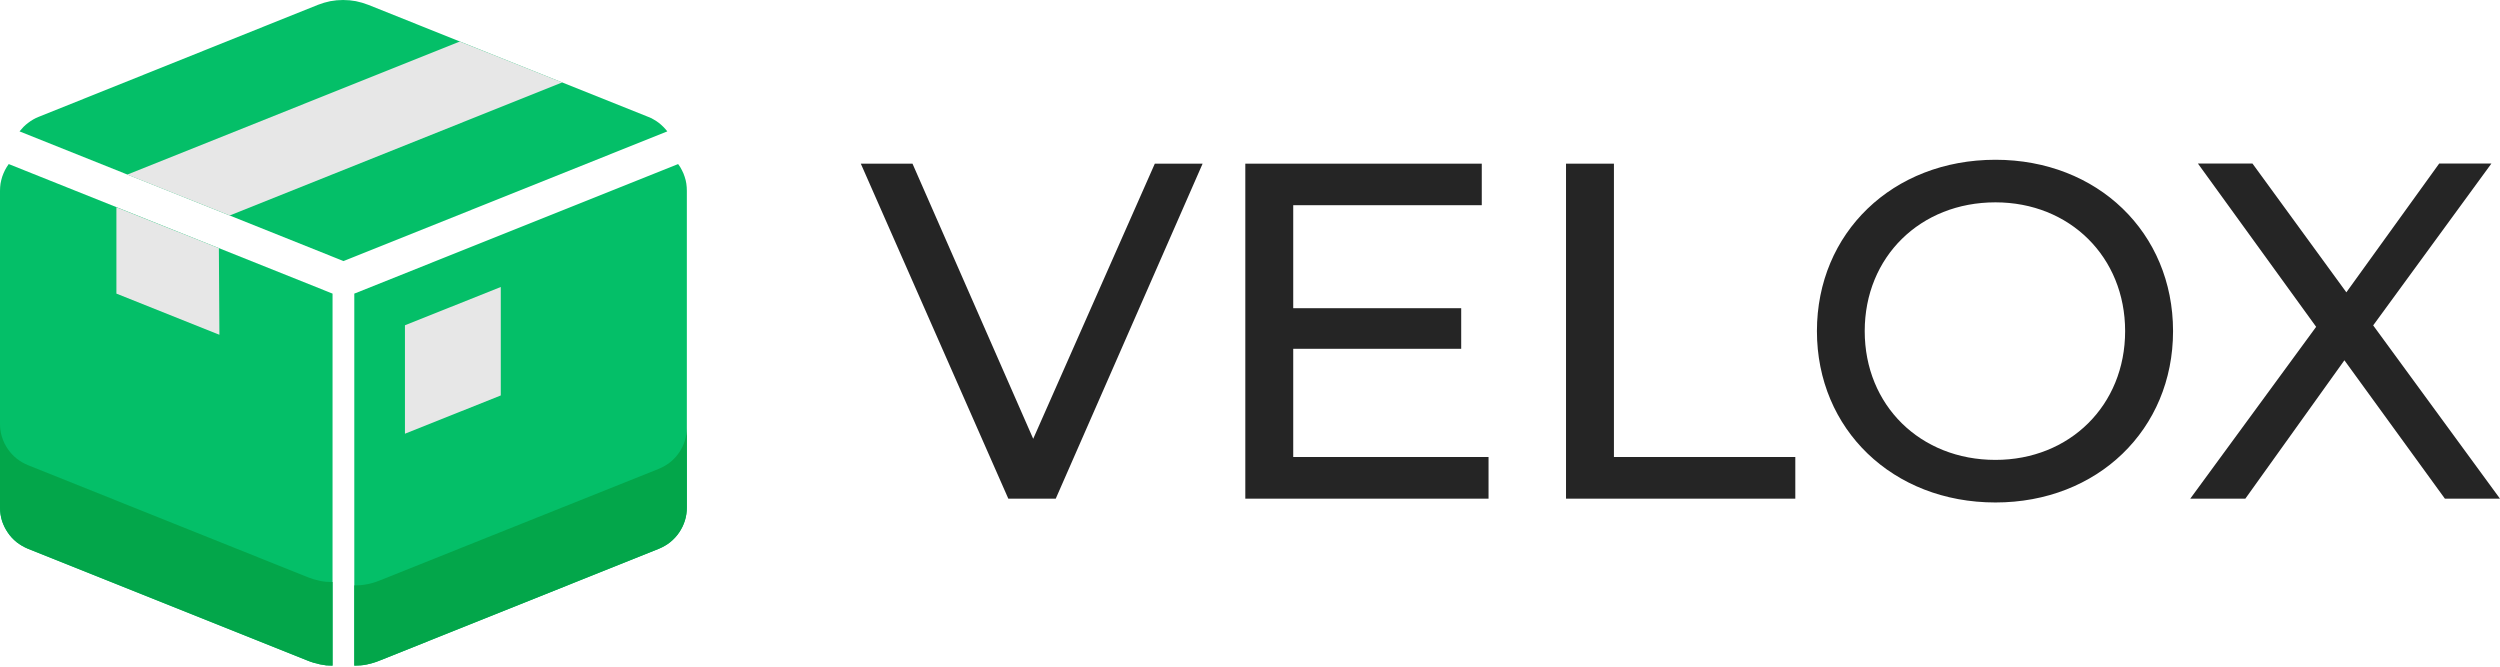
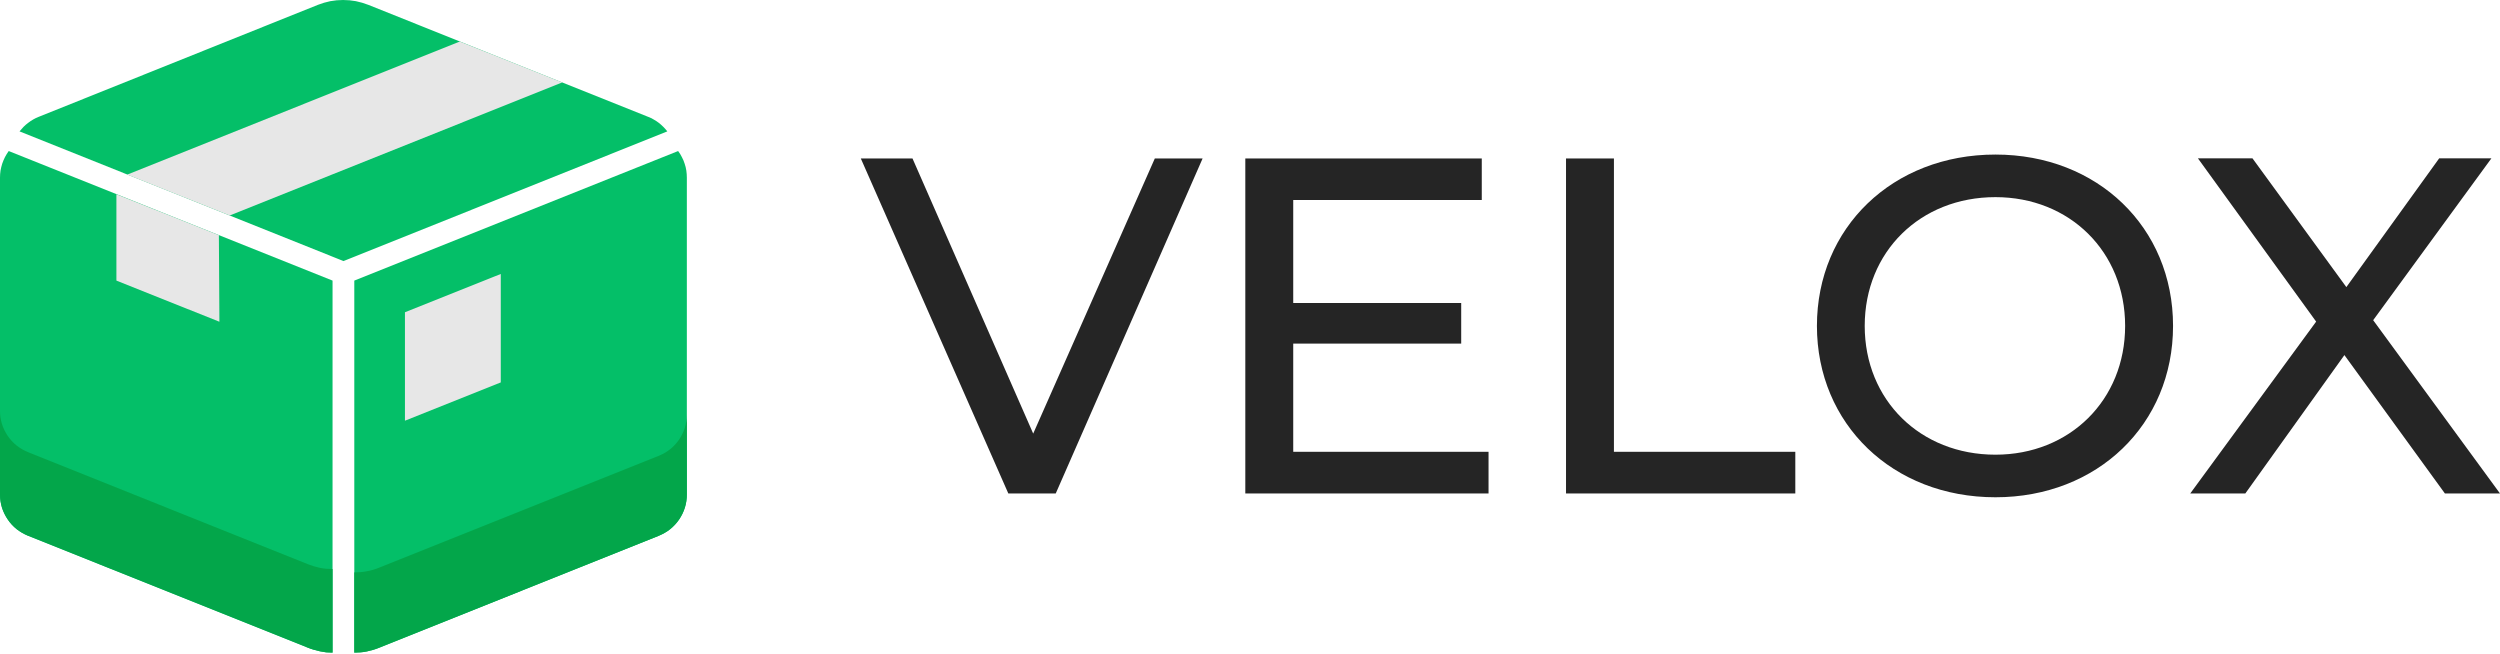
- <svg xmlns="http://www.w3.org/2000/svg" version="1.2" viewBox="0 0 1920 512" width="1920" height="512">
+ <svg xmlns="http://www.w3.org/2000/svg" version="1.2" viewBox="0 0 1920 502" width="1920" height="502">
  <style>.a{fill:#04bf68}.b{fill:#03a64a}.c{fill:#e7e7e7}.d{fill:#252525}</style>
-   <path class="a" d="m12.8 416.4c-2.6-2.1-4.9-4.5-6.7-7.3-1.9-2.7-3.4-5.7-4.5-8.9-1-3.2-1.5-6.5-1.6-9.8v-243.9q0-2.8 0.4-5.5 0.5-2.7 1.3-5.3 0.9-2.6 2.1-5 1.3-2.5 2.9-4.7l248.7 99.5v285.7q-2.4 0-4.9-0.2-2.4-0.3-4.8-0.8-2.4-0.5-4.7-1.2-2.4-0.7-4.6-1.6l-215-86c-3.1-1.3-5.9-2.9-8.6-5z" />
-   <path class="a" d="m291.1 507.5q-2.2 0.9-4.6 1.6-2.3 0.7-4.7 1.2-2.4 0.5-4.8 0.7-2.4 0.2-4.9 0.2v-285.7l248.7-99.5q1.7 2.2 2.9 4.7 1.3 2.4 2.1 5 0.9 2.6 1.3 5.3 0.4 2.7 0.4 5.5v243.3c0 3.4-0.5 6.7-1.5 10-1 3.2-2.5 6.3-4.4 9.1-1.9 2.8-4.2 5.3-6.8 7.4-2.6 2.1-5.6 3.8-8.7 5.1z" />
-   <path class="b" d="m236.4 443.3q2.3 0.9 4.6 1.6 2.3 0.7 4.7 1.2 2.4 0.5 4.8 0.7 2.5 0.2 4.9 0.2v64.2q-2.4 0-4.9-0.2-2.4-0.3-4.8-0.8-2.4-0.5-4.7-1.2-2.4-0.7-4.6-1.6l-215-86c-3.1-1.3-6-3-8.7-5.1-2.6-2.1-4.9-4.6-6.8-7.4-1.9-2.8-3.4-5.9-4.4-9.1-1-3.3-1.5-6.6-1.5-10v-64.2c0 3.4 0.5 6.7 1.5 10 1 3.2 2.5 6.3 4.4 9.1 1.9 2.8 4.2 5.3 6.8 7.4 2.6 2.1 5.6 3.8 8.7 5.1z" />
-   <path class="b" d="m514.8 354.9c2.6-2.1 4.9-4.6 6.8-7.4 1.9-2.8 3.4-5.9 4.4-9.1 1-3.3 1.5-6.6 1.5-10v61.4c0 3.4-0.5 6.7-1.5 10-1 3.2-2.5 6.3-4.4 9.1-1.9 2.8-4.2 5.3-6.8 7.4-2.6 2.1-5.6 3.8-8.7 5.1l-215 86.1q-2.2 0.9-4.6 1.6-2.3 0.7-4.7 1.2-2.4 0.5-4.8 0.7-2.4 0.2-4.9 0.2v-61.6q2.5 0 4.9-0.2 2.4-0.2 4.8-0.7 2.4-0.4 4.7-1.1 2.4-0.7 4.6-1.6l215-86c3.1-1.3 6.1-3 8.7-5.1z" />
+   <path class="a" d="m12.8 406.4c-2.6-2.1-4.9-4.5-6.7-7.3-1.9-2.7-3.4-5.7-4.5-8.9-1-3.2-1.5-6.5-1.6-9.8v-243.9q0-2.8 0.4-5.5 0.5-2.7 1.3-5.3 0.9-2.6 2.1-5 1.3-2.5 2.9-4.7l248.7 99.5v285.7q-2.4 0-4.9-0.2-2.4-0.3-4.8-0.8-2.4-0.5-4.7-1.2-2.4-0.7-4.6-1.6l-215-86c-3.1-1.3-5.9-2.9-8.6-5z" />
+   <path class="a" d="m291.1 497.5q-2.2 0.9-4.6 1.6-2.3 0.7-4.7 1.2-2.4 0.5-4.8 0.7-2.4 0.2-4.9 0.2v-285.7l248.7-99.5q1.7 2.2 2.9 4.7 1.3 2.4 2.1 5 0.9 2.6 1.3 5.3 0.4 2.7 0.4 5.5v243.3c0 3.4-0.5 6.7-1.5 10-1 3.2-2.5 6.3-4.4 9.1-1.9 2.8-4.2 5.3-6.8 7.4-2.6 2.1-5.6 3.8-8.7 5.1z" />
+   <path class="b" d="m236.4 433.3q2.3 0.9 4.6 1.6 2.3 0.7 4.7 1.2 2.4 0.5 4.8 0.7 2.5 0.2 4.9 0.2v64.2q-2.4 0-4.9-0.2-2.4-0.3-4.8-0.8-2.4-0.5-4.7-1.2-2.4-0.7-4.6-1.6l-215-86c-3.1-1.3-6-3-8.7-5.1-2.6-2.1-4.9-4.6-6.8-7.4-1.9-2.8-3.4-5.9-4.4-9.1-1-3.3-1.5-6.6-1.5-10v-64.2c0 3.4 0.5 6.7 1.5 10 1 3.2 2.5 6.3 4.4 9.1 1.9 2.8 4.2 5.3 6.8 7.4 2.6 2.1 5.6 3.8 8.7 5.1z" />
+   <path class="b" d="m514.8 344.9c2.6-2.1 4.9-4.6 6.8-7.4 1.9-2.8 3.4-5.9 4.4-9.1 1-3.3 1.5-6.6 1.5-10v61.4c0 3.4-0.5 6.7-1.5 10-1 3.2-2.5 6.3-4.4 9.1-1.9 2.8-4.2 5.3-6.8 7.4-2.6 2.1-5.6 3.8-8.7 5.1l-215 86.1q-2.2 0.9-4.6 1.6-2.3 0.7-4.7 1.2-2.4 0.5-4.8 0.7-2.4 0.2-4.9 0.2v-61.6q2.5 0 4.9-0.2 2.4-0.2 4.8-0.7 2.4-0.4 4.7-1.1 2.4-0.7 4.6-1.6l215-86c3.1-1.3 6.1-3 8.7-5.1z" />
  <path class="a" d="m501.9 91.7q2.1 1.2 4 2.6 1.8 1.4 3.5 3.1 1.7 1.7 3.1 3.5l-248.7 99.6-248.8-99.6q1.5-1.8 3.1-3.5 1.7-1.7 3.6-3.1 1.8-1.4 3.9-2.6 2-1.2 4.2-2l214.4-86q4.6-1.8 9.5-2.8 4.8-0.9 9.8-0.9 5 0 9.8 0.9 4.9 1 9.5 2.8l214.9 86q2.2 0.8 4.2 2z" />
-   <path class="c" d="m384.6 303.7l-73.6 29.4v-83.3l73.6-29.4v83.3z" />
+   <path class="c" d="m384.6 293.7l-73.6 29.4v-83.3l73.6-29.4v83.3z" />
  <path class="c" d="m176.4 165.5l-78.7-31.4 255.4-102.2 78.7 31.4-255.4 102.2z" />
-   <path class="c" d="m89.4 159.2l78.7 31.4 0.4 66.5-79.1-31.6v-66.3z" />
-   <path class="d" d="m886.9 125.7l-93.4 211.3-92.7-211.3h-39.7l113.3 257.3h36.4l112.8-257.3zm106.3 225.3v-83.1h129v-31.2h-129v-79.1h144.8v-31.9h-181.6v257.3h186.8v-32zm209.5 32h176.1v-32h-139.3v-225.3h-36.8zm329.8 2.9c78.3 0 136.4-55.9 136.4-131.6 0-75.8-58.1-131.6-136.4-131.6-79 0-137.1 56.2-137.1 131.6 0 75.3 58.1 131.6 137.1 131.6zm0-32.7c-57.7 0-100.4-41.9-100.4-98.9 0-57 42.7-98.9 100.4-98.9 57 0 99.6 41.9 99.6 98.9 0 57-42.6 98.9-99.6 98.9zm387.5 29.8l-97.4-133.1 90.8-124.3h-40.1l-71.3 98.9-72.1-98.9h-41.9l90.8 125.4-96.7 132h42.3l76.1-106.3 77.2 106.3z" />
+   <path class="c" d="m89.4 149.2l78.7 31.4 0.4 66.5-79.1-31.6v-66.3z" />
+   <path class="d" d="m886.9 121.7l-93.4 211.3-92.7-211.3h-39.7l113.3 257.3h36.4l112.8-257.3zm106.3 225.3v-83.1h129v-31.2h-129v-79.1h144.8v-31.9h-181.6v257.3h186.8v-32zm209.5 32h176.1v-32h-139.3v-225.3h-36.8zm329.8 2.9c78.3 0 136.4-55.9 136.4-131.6 0-75.8-58.1-131.6-136.4-131.6-79 0-137.1 56.2-137.1 131.6 0 75.3 58.1 131.6 137.1 131.6zm0-32.7c-57.7 0-100.4-41.9-100.4-98.9 0-57 42.7-98.9 100.4-98.9 57 0 99.6 41.9 99.6 98.9 0 57-42.6 98.9-99.6 98.9zm387.5 29.8l-97.4-133.1 90.8-124.3h-40.1l-71.3 98.9-72.1-98.9h-41.9l90.8 125.4-96.7 132h42.3l76.1-106.3 77.2 106.3z" />
</svg>
